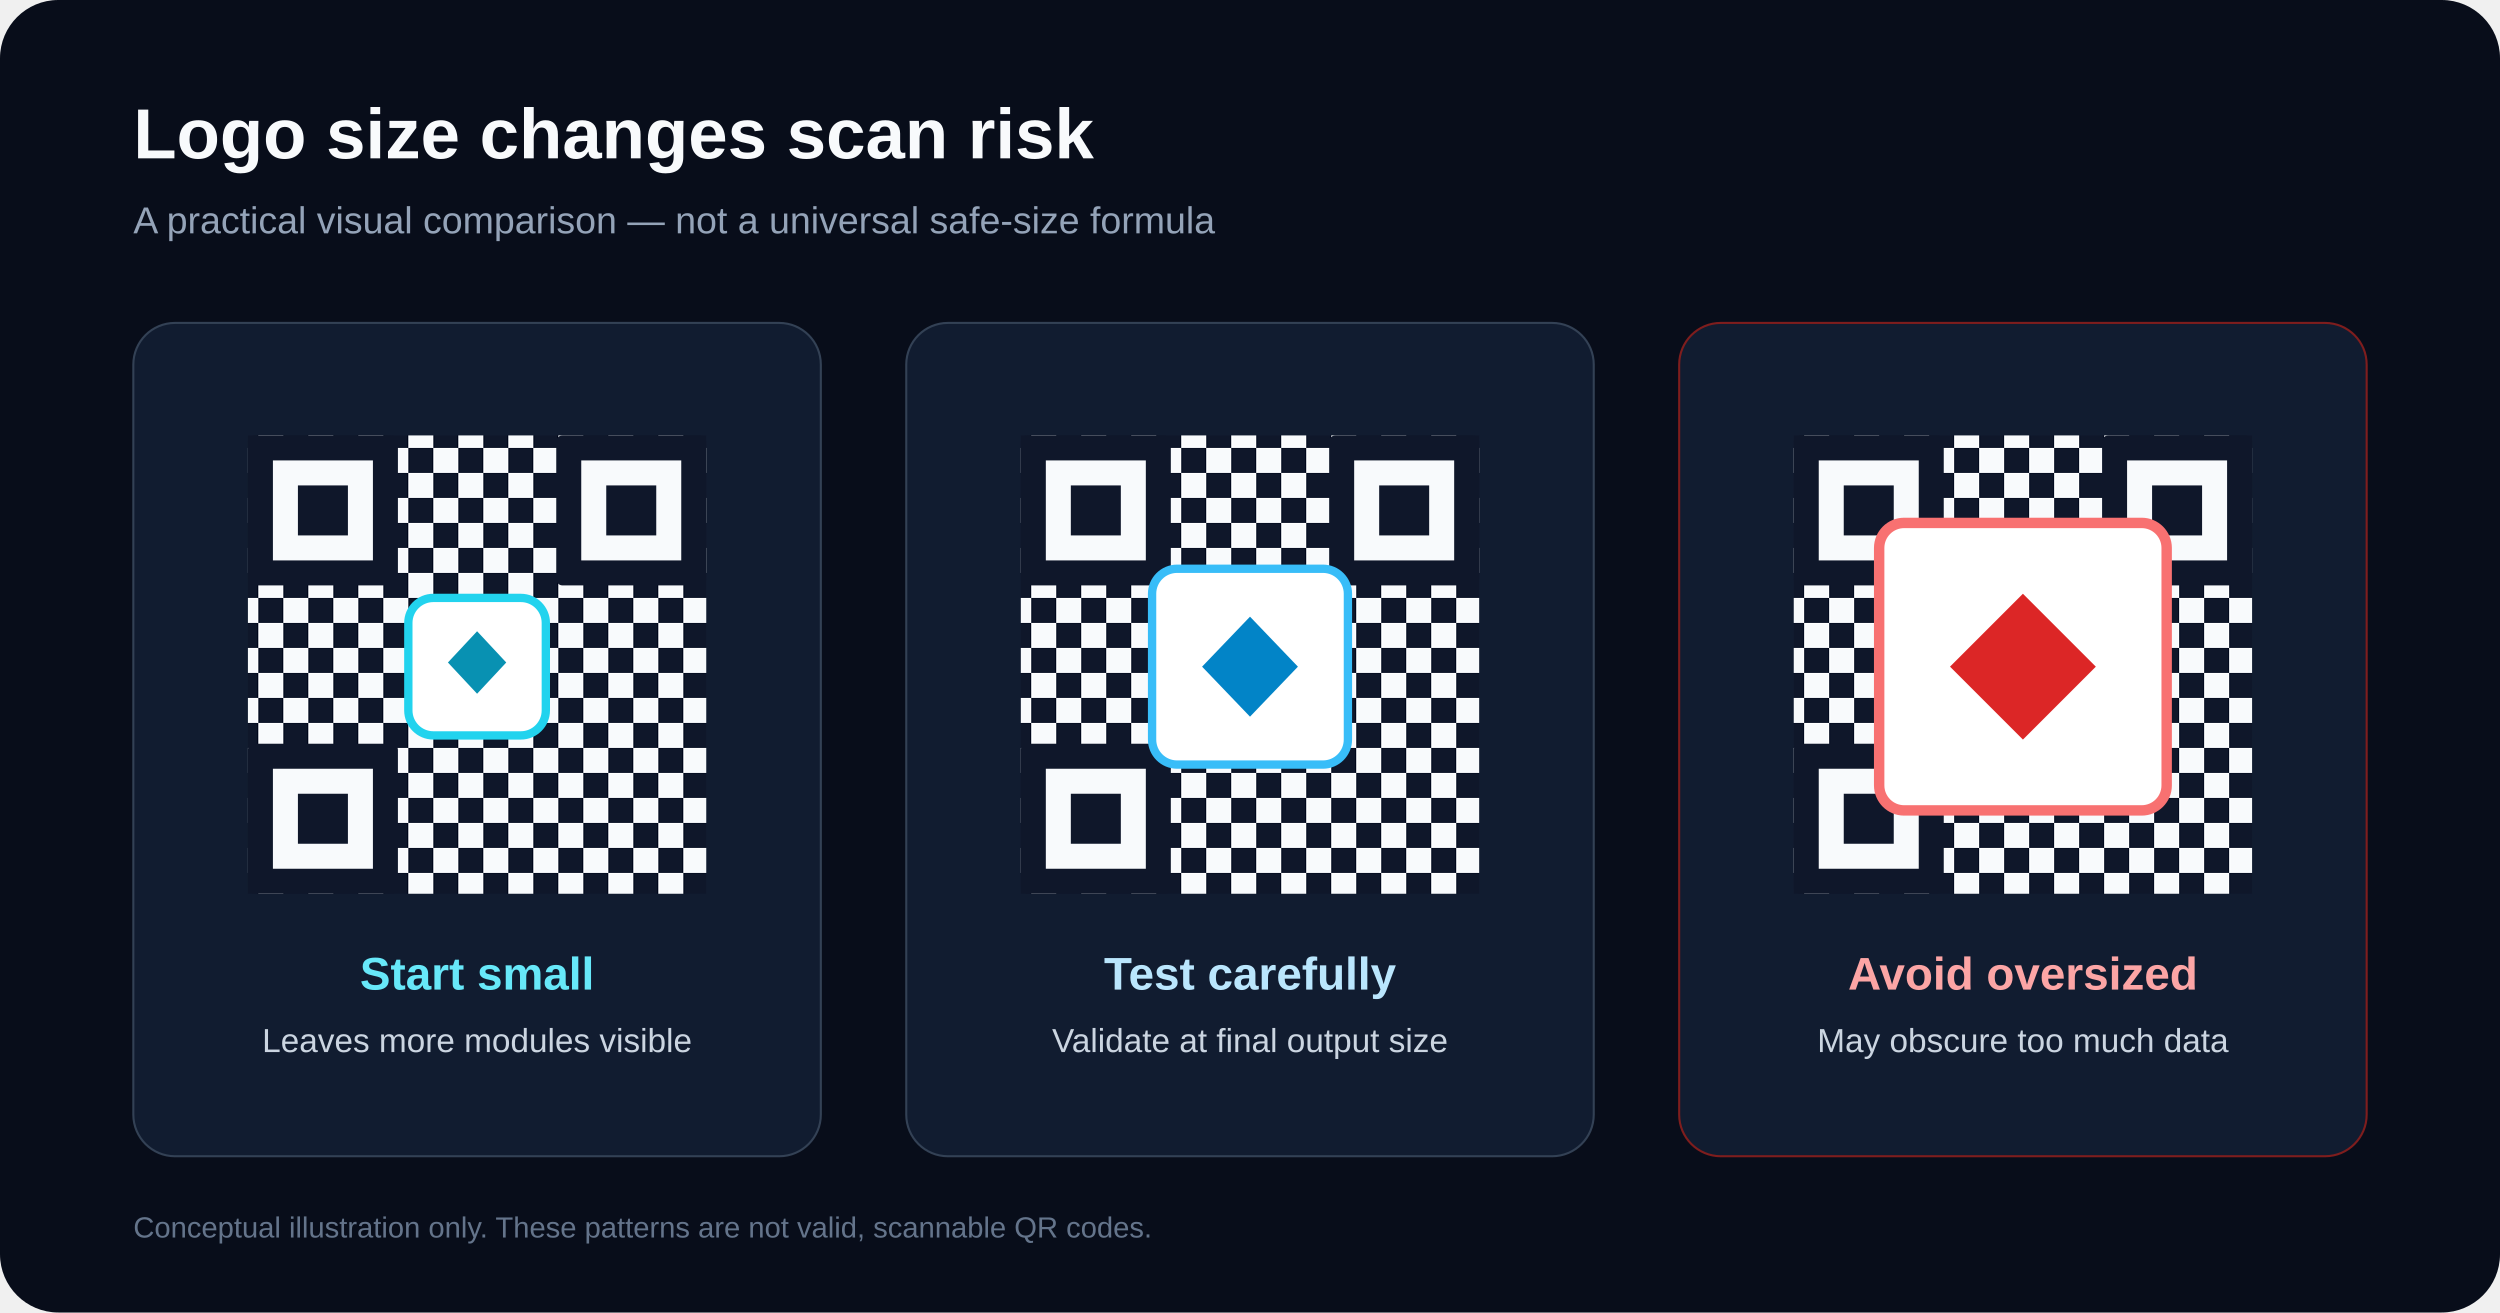
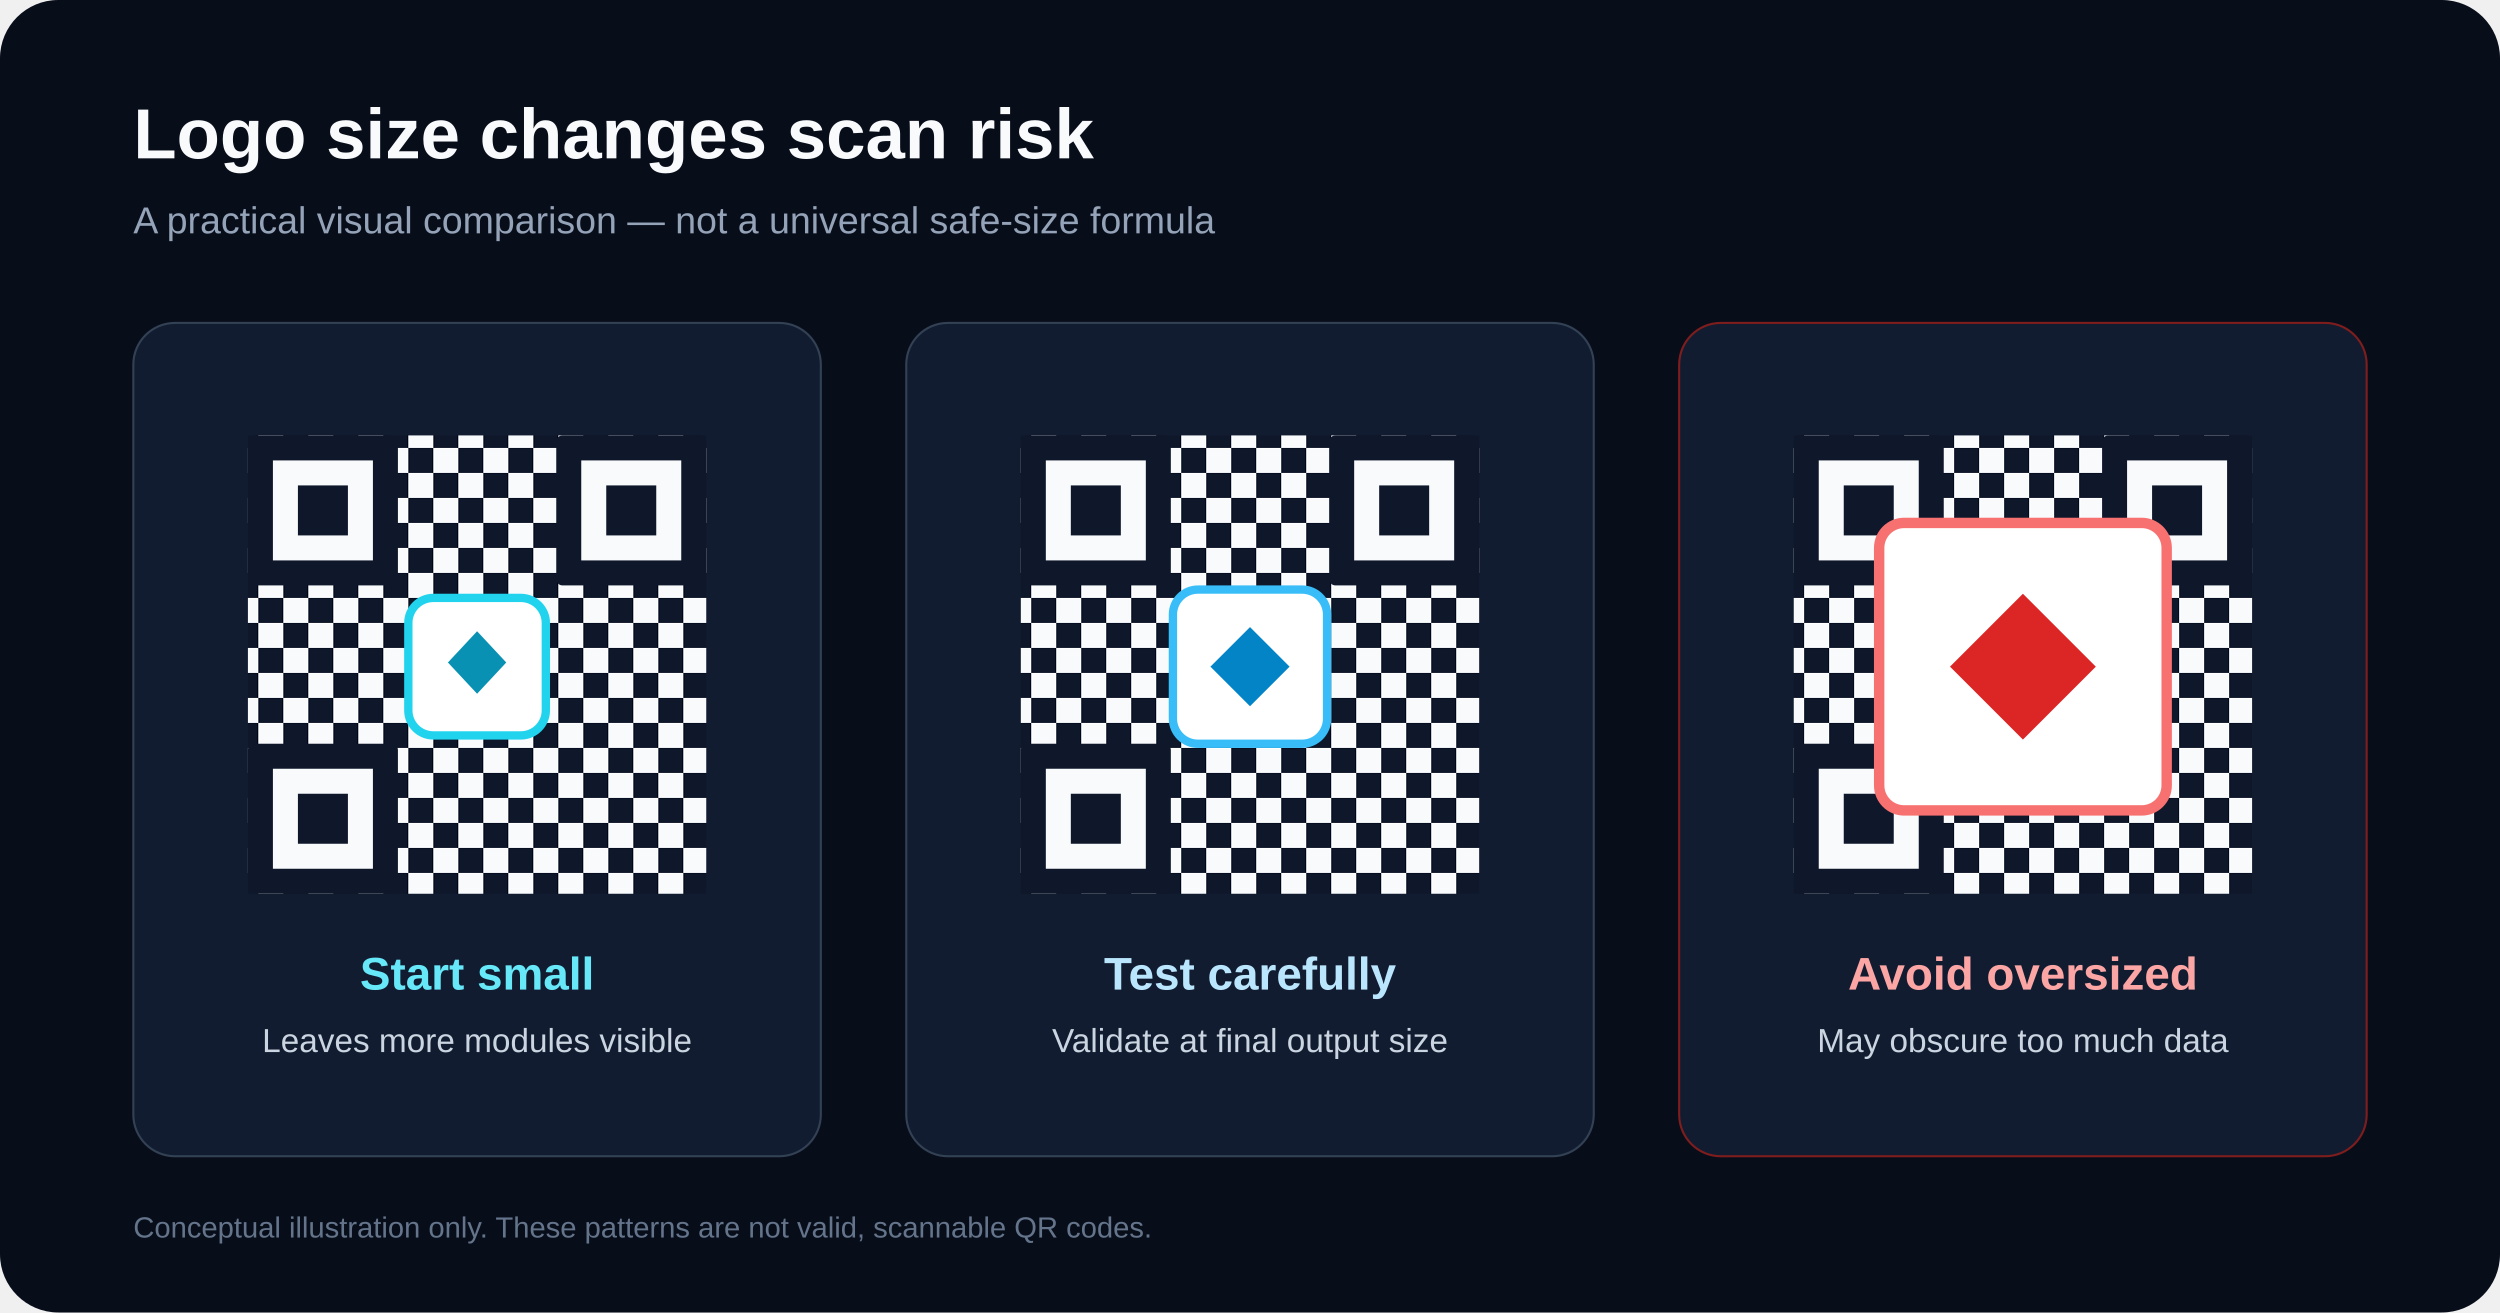
<svg xmlns="http://www.w3.org/2000/svg" width="1200" height="630" viewBox="0 0 1200 630" role="img" aria-labelledby="title desc">
  <defs>
    <pattern id="modules" width="24" height="24" patternUnits="userSpaceOnUse">
      <rect width="24" height="24" fill="#f8fafc" />
      <rect x="0" y="0" width="12" height="12" fill="#0f172a" />
      <rect x="12" y="12" width="12" height="12" fill="#0f172a" />
    </pattern>
    <g id="finder">
      <rect width="72" height="72" rx="3" fill="#0f172a" />
      <rect x="12" y="12" width="48" height="48" fill="#f8fafc" />
      <rect x="24" y="24" width="24" height="24" fill="#0f172a" />
    </g>
  </defs>
  <rect width="1200" height="630" rx="28" fill="#080d1a" />
  <text x="64" y="76" fill="#f8fafc" font-family="Arial,sans-serif" font-size="34" font-weight="700">Logo size changes scan risk</text>
  <text x="64" y="112" fill="#94a3b8" font-family="Arial,sans-serif" font-size="18">A practical visual comparison — not a universal safe-size formula</text>
  <g transform="translate(64 155)">
    <rect width="330" height="400" rx="20" fill="#111c30" stroke="#334155" />
    <rect x="55" y="54" width="220" height="220" fill="url(#modules)" />
    <use href="#finder" x="55" y="54" />
    <use href="#finder" x="203" y="54" />
    <use href="#finder" x="55" y="202" />
    <rect x="132" y="132" width="66" height="66" rx="12" fill="#fff" stroke="#22d3ee" stroke-width="4" />
    <path d="M151 163l14 -15 14 15 -14 15z" fill="#0891b2" />
    <text x="165" y="320" text-anchor="middle" fill="#67e8f9" font-family="Arial,sans-serif" font-size="22" font-weight="700">Start small</text>
    <text x="165" y="350" text-anchor="middle" fill="#cbd5e1" font-family="Arial,sans-serif" font-size="16">Leaves more modules visible</text>
  </g>
  <g transform="translate(435 155)">
    <rect width="330" height="400" rx="20" fill="#111c30" stroke="#334155" />
    <rect x="55" y="54" width="220" height="220" fill="url(#modules)" />
    <use href="#finder" x="55" y="54" />
    <use href="#finder" x="203" y="54" />
    <use href="#finder" x="55" y="202" />
-     <rect x="118" y="118" width="94" height="94" rx="12" fill="#fff" stroke="#38bdf8" stroke-width="4" />
-     <path d="M142 165l23 -24 23 24 -23 24z" fill="#0284c7" />
+     <rect x="128" y="128" width="74" height="74" rx="12" fill="#fff" stroke="#38bdf8" stroke-width="4" />
+     <path d="M146 165l19 -19 19 19 -19 19z" fill="#0284c7" />
    <text x="165" y="320" text-anchor="middle" fill="#bae6fd" font-family="Arial,sans-serif" font-size="22" font-weight="700">Test carefully</text>
    <text x="165" y="350" text-anchor="middle" fill="#cbd5e1" font-family="Arial,sans-serif" font-size="16">Validate at final output size</text>
  </g>
  <g transform="translate(806 155)">
    <rect width="330" height="400" rx="20" fill="#111c30" stroke="#7f1d1d" />
    <rect x="55" y="54" width="220" height="220" fill="url(#modules)" />
    <use href="#finder" x="55" y="54" />
    <use href="#finder" x="203" y="54" />
    <use href="#finder" x="55" y="202" />
    <rect x="96" y="96" width="138" height="138" rx="12" fill="#fff" stroke="#f87171" stroke-width="5" />
    <path d="M130 165l35 -35 35 35 -35 35z" fill="#dc2626" />
    <text x="165" y="320" text-anchor="middle" fill="#fca5a5" font-family="Arial,sans-serif" font-size="22" font-weight="700">Avoid oversized</text>
    <text x="165" y="350" text-anchor="middle" fill="#cbd5e1" font-family="Arial,sans-serif" font-size="16">May obscure too much data</text>
  </g>
  <text x="64" y="594" fill="#64748b" font-family="Arial,sans-serif" font-size="14">Conceptual illustration only. These patterns are not valid, scannable QR codes.</text>
</svg>
